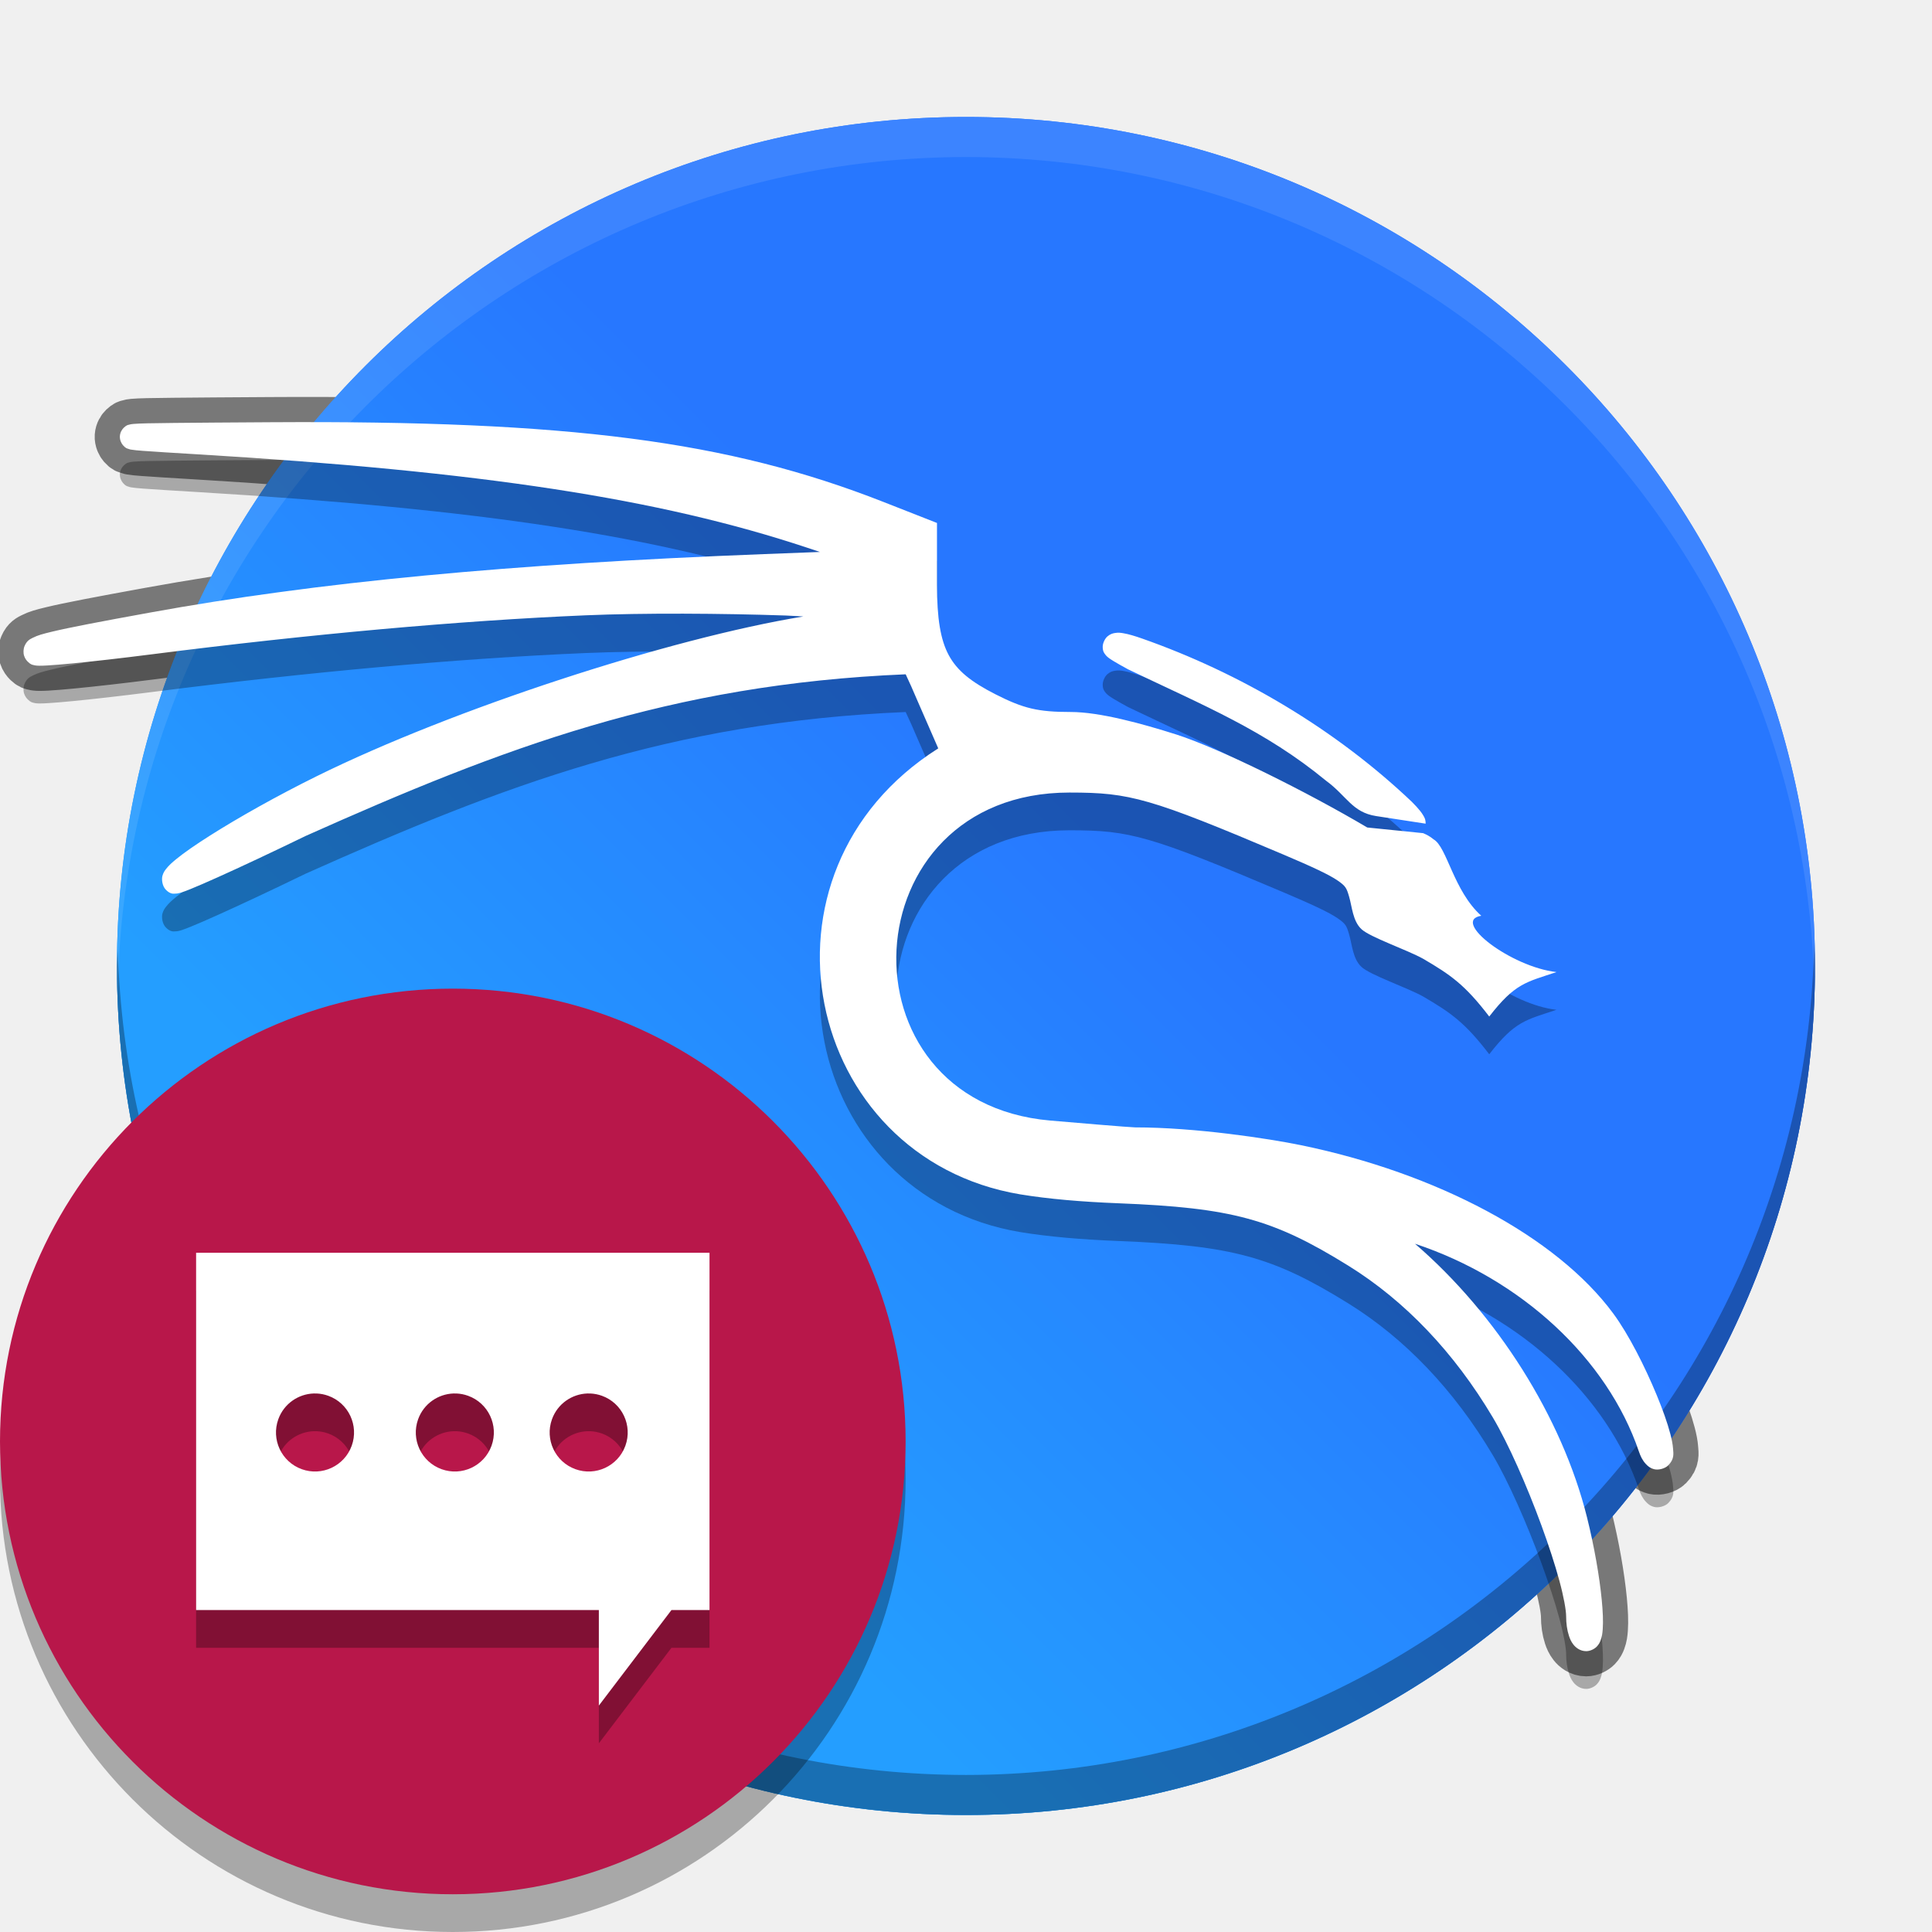
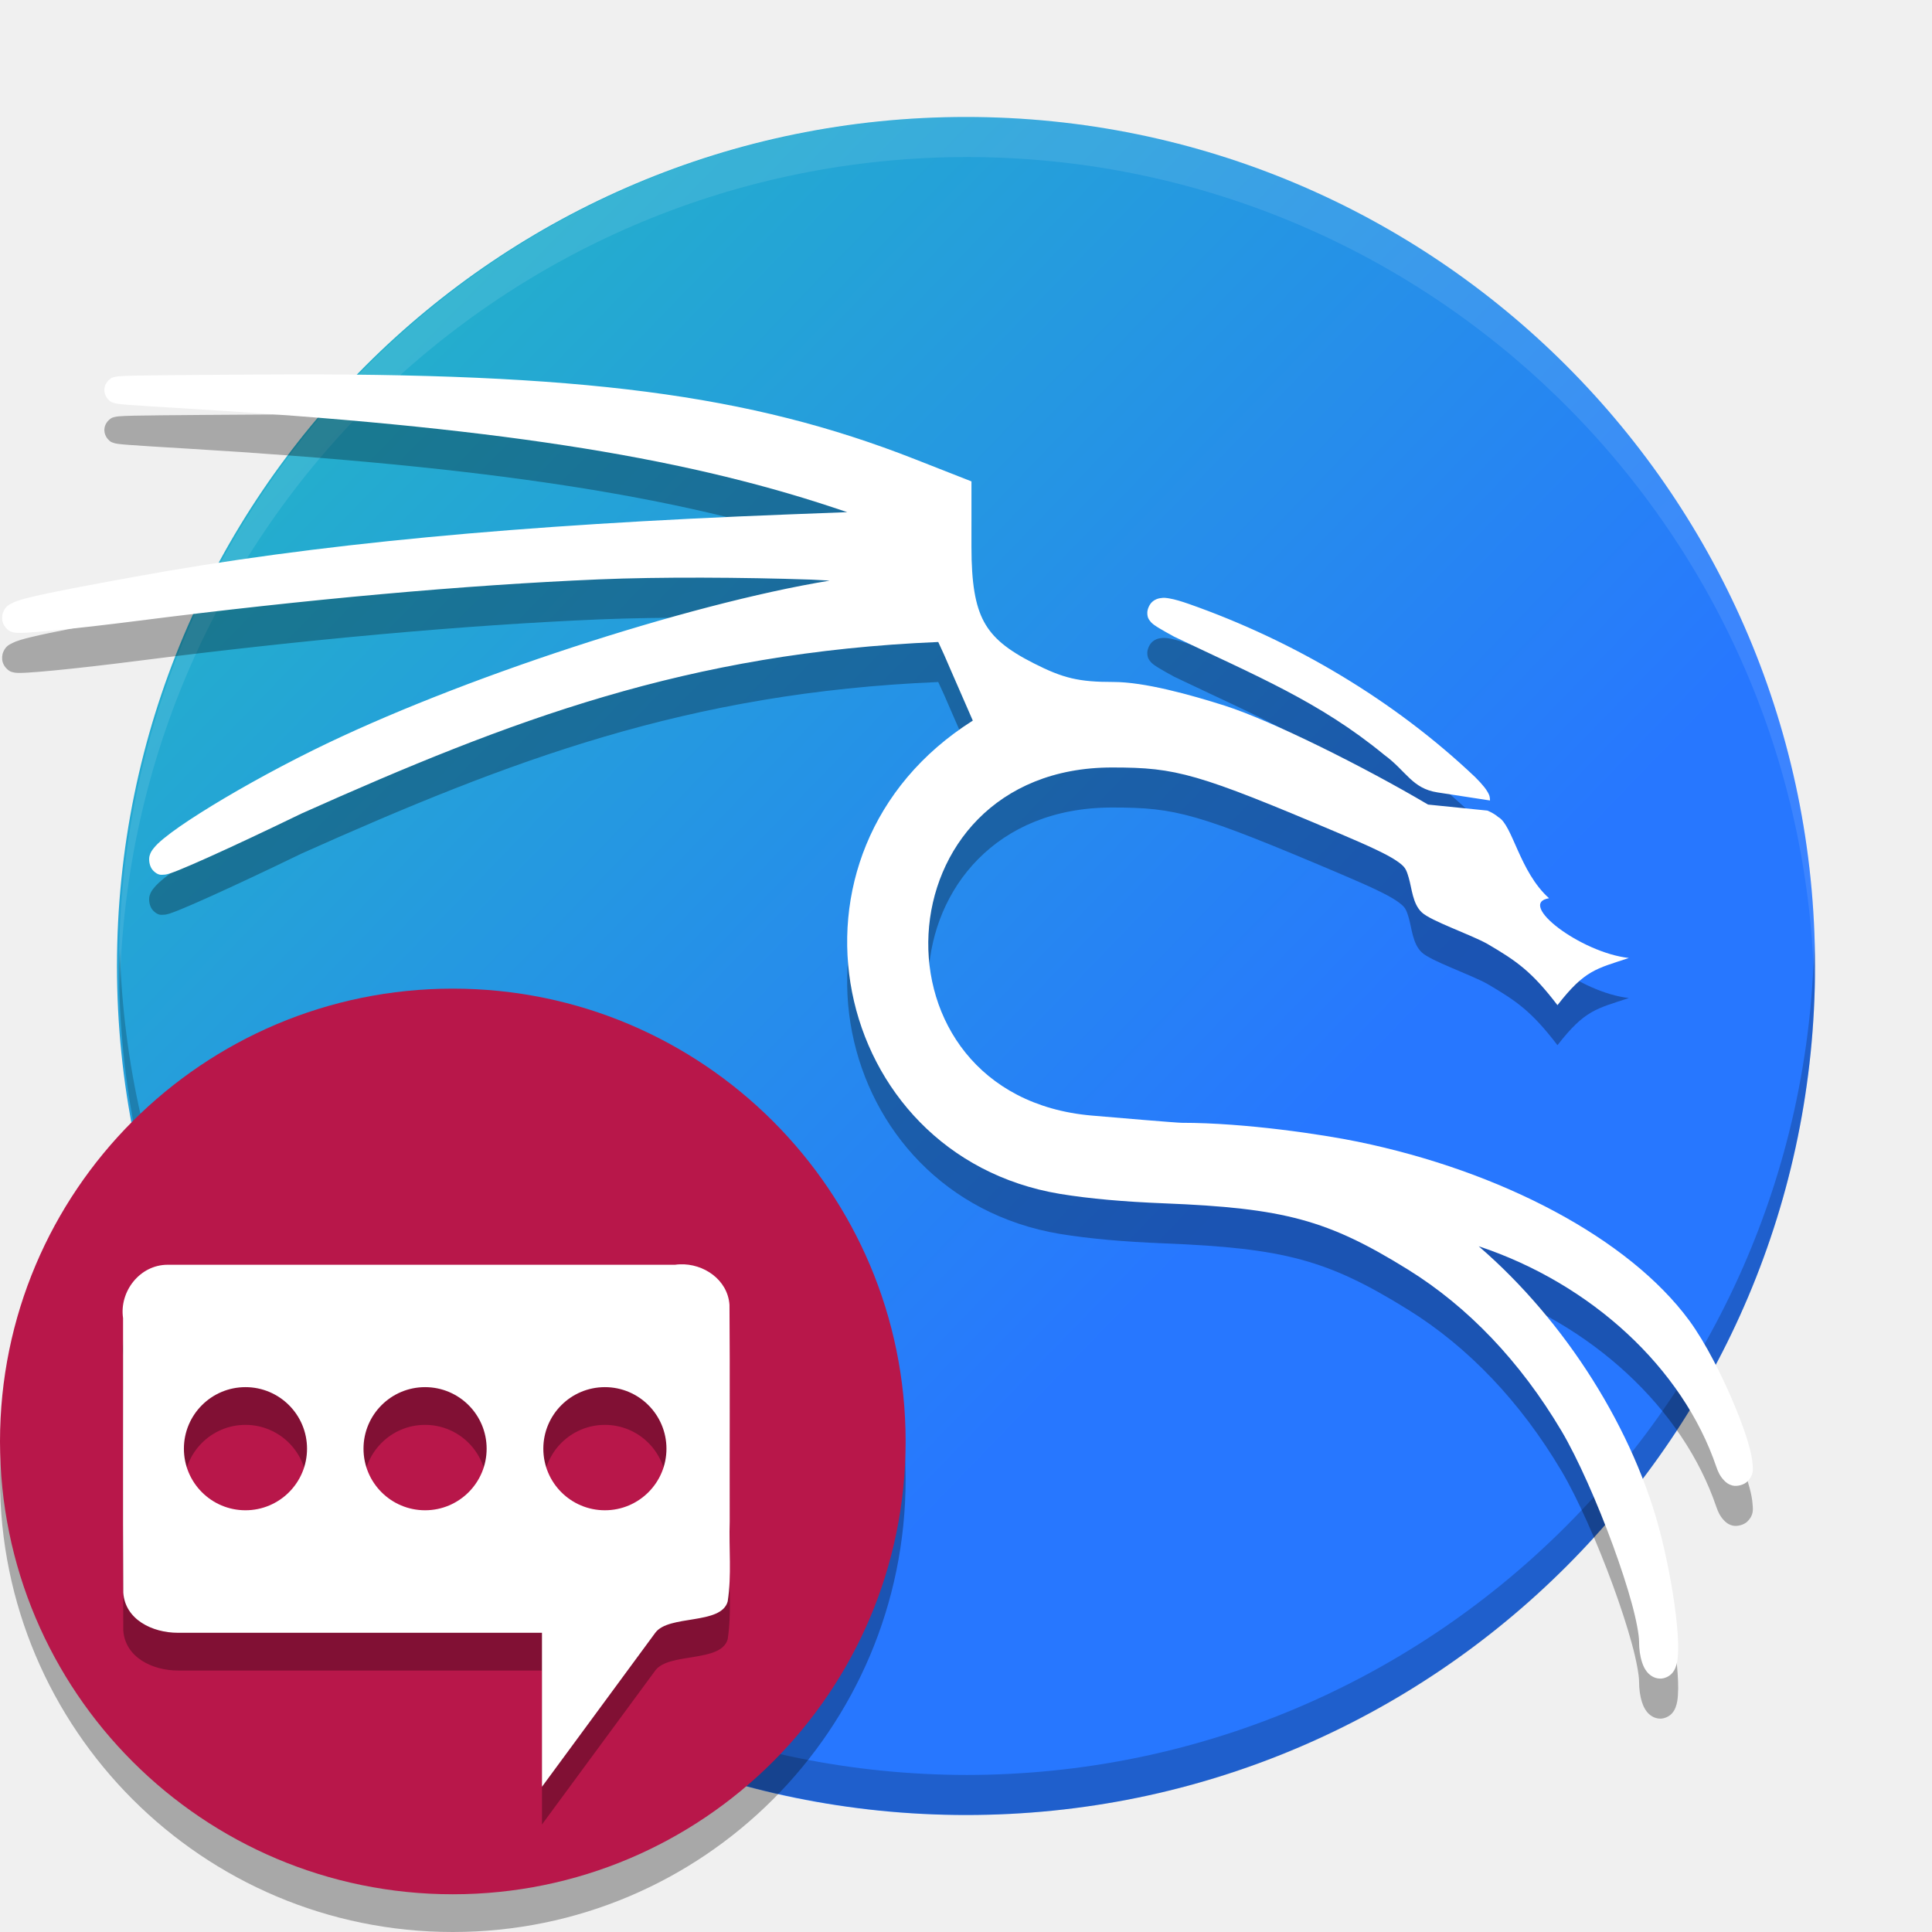
- <svg xmlns="http://www.w3.org/2000/svg" xmlns:xlink="http://www.w3.org/1999/xlink" version="1" viewBox="0 0 512 512">
+ <svg xmlns="http://www.w3.org/2000/svg" version="1" viewBox="0 0 512 512">
  <defs>
-     <linearGradient id="a" x1="211.18" x2="349.73" y1="370.82" y2="232.27" gradientTransform="matrix(1.0674 0 0 1.0674 -48.852 -14.837)" gradientUnits="userSpaceOnUse">
-       <stop stop-color="#249eff" offset="0" />
+     <linearGradient id="e" x1="165.32" x2="320.01" y1="151.05" y2="300.71" gradientTransform="matrix(1.794 0 0 1.794 -250.46 -215.38)" gradientUnits="userSpaceOnUse">
+       <stop stop-color="#23bac2" offset="0" />
      <stop stop-color="#2777ff" offset="1" />
    </linearGradient>
-     <linearGradient id="b" x1="211.18" x2="349.73" y1="370.82" y2="232.27" gradientTransform="matrix(1.0606 0 0 1.0606 -62.005 -15.504)" gradientUnits="userSpaceOnUse" xlink:href="#a" />
  </defs>
-   <path d="m311.67 194.63c-8.986-2.854-20.241-5.946-27.901-5.946-8.664 0-12.511-0.904-19.949-4.684-6.565-3.335-10.176-6.288-12.379-10.354-2.202-4.065-3.13-9.733-3.13-18.672v-16.383l-14.196-5.574c-41.238-16.188-83.361-21.615-162.38-21.122-11.223 0.07-19.647 0.123-25.586 0.188-5.939 0.064-9.184 0.113-10.847 0.268-0.208 0.019-0.392 0.037-0.649 0.085-0.128 0.024-0.271 0.05-0.511 0.126-0.24 0.076-0.571 0.05-1.35 0.799-0.39 0.374-0.957 1.147-1.024 2.208-0.067 1.06 0.435 1.974 0.817 2.413 0.765 0.879 1.126 0.859 1.371 0.953 0.489 0.188 0.648 0.19 0.852 0.227 0.818 0.145 1.715 0.213 3.185 0.326 2.94 0.225 7.718 0.512 14.104 0.895 75.641 4.536 122.62 11.76 161.73 24.739l3.465 1.151-14.651 0.563c-67.708 2.605-118.58 7.437-162.87 15.496-13.405 2.439-21.377 3.96-26.03 5.081-2.326 0.561-3.748 0.936-5.063 1.613-0.657 0.338-1.53 0.682-2.17 2.175-0.32 0.747-0.372 1.805-0.122 2.579 0.249 0.774 0.652 1.251 0.977 1.577 0.814 0.814 1.258 0.814 1.556 0.895 0.297 0.082 0.482 0.104 0.65 0.124 0.337 0.039 0.594 0.046 0.884 0.048 0.579 5e-3 1.25-0.022 2.079-0.069 1.658-0.095 3.911-0.282 6.651-0.546 5.48-0.529 12.878-1.368 20.918-2.394 42.17-5.381 81.733-8.938 115.1-10.352 15.244-0.646 36.083-0.524 53.032 0.055 1.854 0.063 2.913 0.182 4.663 0.255-35.416 5.793-92.888 24.49-129.04 42.369-10.457 5.17-20.717 10.947-28.231 15.712-3.757 2.383-6.811 4.493-8.963 6.255-1.076 0.881-1.917 1.633-2.632 2.549-0.357 0.458-0.725 0.936-0.98 1.836-0.255 0.9-0.089 2.706 0.932 3.727 1.236 1.236 2.056 0.999 2.459 0.997 0.403-2e-3 0.61-0.047 0.8-0.085 0.381-0.076 0.649-0.161 0.96-0.263 0.622-0.204 1.35-0.481 2.258-0.848 1.816-0.734 4.306-1.815 7.341-3.18 6.069-2.728 14.288-6.583 23.235-10.922 52.224-23.339 96.411-40.206 158.98-42.823 0.898 1.889 1.995 4.337 3.186 7.154l5.445 12.477c-51.997 32.877-35.652 108.59 21.731 118.19 7.551 1.234 16.148 1.97 26.036 2.363 30.078 1.195 40.907 4.138 60.891 16.527 15.009 9.305 28.051 22.962 38.329 40.263 4.072 6.854 9.027 18.101 12.871 28.605 1.922 5.252 3.578 10.336 4.739 14.6 1.162 4.265 1.791 7.836 1.796 9.409 5e-3 1.94 0.242 3.699 0.76 5.256 0.259 0.778 0.567 1.515 1.162 2.279 0.595 0.764 1.748 1.757 3.397 1.757 1.094 0 2.208-0.594 2.795-1.203 0.588-0.609 0.84-1.176 1.03-1.681 0.378-1.011 0.483-1.909 0.558-2.95 0.15-2.083 0.036-4.669-0.261-7.737-0.593-6.136-1.96-14.085-3.916-21.937-6.593-26.462-23.925-53.822-45.578-72.465 28.163 9.346 50.969 30.455 59.336 55.05 0.433 1.272 0.932 2.34 1.863 3.34 0.466 0.5 1.057 1.063 2.183 1.361 1.126 0.297 2.865-0.154 3.715-1.005 1.7-1.7 1.383-3.134 1.3-4.372-0.083-1.238-0.347-2.527-0.73-3.989-0.765-2.924-2.036-6.48-3.611-10.284-3.149-7.609-7.436-16.078-11.483-21.576-15.054-20.449-46.908-37.269-82.78-44.641-8.556-1.758-27.951-4.72-43.986-4.72-1.167 0-16.816-1.315-22.482-1.81-57.063-4.983-53.228-86.924 5.093-86.924 8.291 0 13.419 0.372 21.095 2.582s17.924 6.345 35.641 13.86c7.728 3.278 12.087 5.324 14.304 6.844s2.414 2.04 3.07 4.25c0.798 2.686 0.963 6.5 3.279 8.663 2.316 2.163 12.046 5.458 16.361 7.854 7.357 4.308 11.087 6.908 17.509 15.303 6.837-8.823 9.726-9.08 17.83-11.78-12.084-1.349-28.116-13.621-19.938-14.921-7.388-6.623-9.067-18.263-12.662-20.265-0.835-0.714-1.775-1.224-2.747-1.629l-14.808-1.501c-15.914-9.412-39.012-20.931-50.658-24.665zm66.137 23.649c0-1.222-0.358-1.698-0.612-2.15s-0.52-0.817-0.82-1.196c-0.599-0.759-1.338-1.555-2.236-2.456-20.302-19.282-45.466-34.116-71.498-43.267-1.928-0.671-3.502-1.151-4.91-1.389-0.704-0.119-1.328-0.236-2.334-0.057-0.503 0.089-1.181 0.257-1.912 0.89-0.731 0.633-1.258 1.853-1.258 2.761 0 1.236 0.427 1.686 0.639 1.983 0.211 0.298 0.359 0.437 0.485 0.556 0.251 0.239 0.421 0.361 0.602 0.493 0.363 0.262 0.744 0.505 1.216 0.791 0.944 0.573 2.216 1.291 3.779 2.141 20.272 9.707 36.28 16.203 52.446 29.501 5.529 4.04 6.934 8.409 13.303 9.387z" color="#000000" color-rendering="auto" dominant-baseline="auto" fill="#fff" image-rendering="auto" opacity=".5" shape-rendering="auto" solid-color="#000000" stroke="#000" stroke-width="13.344" style="font-feature-settings:normal;font-variant-alternates:normal;font-variant-caps:normal;font-variant-ligatures:normal;font-variant-numeric:normal;font-variant-position:normal;isolation:auto;mix-blend-mode:normal;shape-padding:0;text-decoration-color:#000000;text-decoration-line:none;text-decoration-style:solid;text-indent:0;text-orientation:mixed;text-transform:none;white-space:normal" />
-   <g stroke-width="1">
-     <circle cx="255.99" cy="256" r="225" fill="url(#b)" />
-     <path d="m480.77 249.78a225 225 0 0 1-224.78 220.6 225 225 0 0 1-224.78-218.8 225 225 0 0 0-0.22 4.402 225 225 0 0 0 225 225 225 225 0 0 0 225-225 225 225 0 0 0-0.22-6.214z" opacity=".3" />
-     <path d="m255.99 31.001a225 225 0 0 0-225 225 225 225 0 0 0 0.22 6.204 225 225 0 0 1 224.78-220.59 225 225 0 0 1 224.78 218.79 225 225 0 0 0 0.22-4.391 225 225 0 0 0-225-225z" fill="#fff" opacity=".1" />
-     <circle cx="255.99" cy="256" r="225" fill="url(#b)" />
+   <circle cx="256" cy="256" r="225" fill="url(#e)" />
+   <g transform="translate(.55099)">
+     <path d="m480.23 249.78a224.73 225 0 0 1-224.51 220.6 224.73 225 0 0 1-224.51-218.8 224.73 225 0 0 0-0.219 4.402 224.73 225 0 0 0 224.73 225 224.73 225 0 0 0 224.73-225 224.73 225 0 0 0-0.219-6.214z" opacity=".2" stroke-width=".999" />
+     <path d="m255.72 31.001a224.73 225 0 0 0-224.73 225 224.73 225 0 0 0 0.219 6.204 224.73 225 0 0 1 224.51-220.59 224.73 225 0 0 1 224.51 218.78 224.73 225 0 0 0 0.219-4.391 224.73 225 0 0 0-224.73-225z" fill="#fff" opacity=".1" stroke-width=".999" />
+     <path d="m324.13 197.65c-9.535-3.028-21.479-6.31-29.607-6.31-9.194 0-13.276-0.96-21.169-4.97-6.967-3.539-10.798-6.673-13.136-10.987-2.337-4.314-3.321-10.328-3.321-19.814v-17.385l-15.064-5.914c-43.76-17.178-88.458-22.937-172.31-22.414-11.909 0.074-20.848 0.131-27.151 0.199-6.302 0.068-9.746 0.12-11.51 0.285-0.221 0.021-0.416 0.04-0.689 0.09-0.136 0.025-0.287 0.053-0.542 0.134-0.255 0.081-0.606 0.053-1.433 0.848-0.413 0.397-1.016 1.218-1.087 2.342-0.071 1.125 0.461 2.094 0.867 2.561 0.812 0.933 1.195 0.911 1.455 1.011 0.519 0.199 0.687 0.202 0.904 0.241 0.868 0.154 1.82 0.226 3.38 0.346 3.12 0.239 8.19 0.544 14.966 0.95 80.266 4.813 130.12 12.479 171.62 26.252l3.677 1.221-15.547 0.597c-71.848 2.764-125.83 7.891-172.83 16.444-14.225 2.588-22.684 4.202-27.622 5.392-2.469 0.595-3.978 0.994-5.372 1.712-0.697 0.359-1.623 0.723-2.303 2.308-0.34 0.792-0.394 1.916-0.13 2.737 0.264 0.821 0.692 1.328 1.037 1.673 0.864 0.864 1.335 0.863 1.651 0.95 0.316 0.087 0.511 0.11 0.69 0.131 0.358 0.042 0.63 0.048 0.938 0.051 0.615 5e-3 1.326-0.023 2.206-0.073 1.759-0.1 4.15-0.299 7.058-0.579 5.815-0.561 13.665-1.452 22.197-2.54 44.749-5.71 86.731-9.484 122.14-10.985 16.176-0.686 38.289-0.557 56.275 0.058 1.968 0.067 3.091 0.193 4.948 0.271-37.582 6.148-98.568 25.988-136.93 44.96-11.096 5.486-21.984 11.616-29.957 16.673-3.987 2.528-7.228 4.767-9.511 6.638-1.141 0.935-2.035 1.733-2.793 2.705-0.379 0.486-0.769 0.993-1.04 1.948-0.271 0.955-0.095 2.872 0.989 3.955 1.312 1.312 2.182 1.06 2.609 1.058 0.428-2e-3 0.647-0.05 0.849-0.09 0.404-0.081 0.689-0.171 1.019-0.279 0.66-0.216 1.433-0.511 2.397-0.9 1.927-0.779 4.569-1.927 7.79-3.374 6.44-2.895 15.162-6.985 24.656-11.59 55.417-24.766 102.31-42.665 168.7-45.442 0.953 2.005 2.117 4.602 3.381 7.592l5.777 13.24c-55.177 34.887-37.832 115.23 23.06 125.42 8.012 1.309 17.135 2.091 27.628 2.508 31.917 1.268 43.408 4.392 64.614 17.538 15.927 9.874 29.766 24.366 40.673 42.725 4.321 7.273 9.579 19.208 13.658 30.354 2.039 5.574 3.797 10.968 5.029 15.493 1.233 4.525 1.901 8.316 1.905 9.984 5e-3 2.059 0.257 3.925 0.806 5.577 0.275 0.826 0.602 1.608 1.234 2.419 0.632 0.811 1.855 1.864 3.605 1.864 1.161 0 2.343-0.63 2.966-1.276 0.623-0.646 0.892-1.248 1.092-1.784 0.401-1.073 0.512-2.025 0.592-3.131 0.159-2.211 0.038-4.954-0.277-8.21-0.629-6.511-2.079-14.946-4.155-23.278-6.996-28.08-25.388-57.113-48.365-76.896 29.885 9.918 54.086 32.317 62.964 58.416 0.459 1.35 0.989 2.483 1.977 3.544 0.494 0.531 1.121 1.128 2.316 1.444 1.195 0.315 3.04-0.164 3.942-1.066 1.804-1.804 1.468-3.325 1.38-4.639s-0.368-2.682-0.774-4.233c-0.812-3.103-2.161-6.876-3.832-10.913-3.342-8.075-7.891-17.061-12.185-22.895-15.975-21.699-49.776-39.548-87.842-47.371-9.079-1.866-29.66-5.009-46.676-5.009-1.238 0-17.844-1.396-23.857-1.921-60.552-5.287-56.483-92.239 5.404-92.239 8.798 0 14.24 0.395 22.385 2.739 8.145 2.345 19.02 6.733 37.82 14.708 8.201 3.479 12.826 5.65 15.179 7.263 2.353 1.613 2.561 2.165 3.258 4.509 0.847 2.85 1.022 6.898 3.479 9.193 2.458 2.295 12.783 5.792 17.361 8.334 7.806 4.572 11.765 7.33 18.58 16.239 7.255-9.363 10.321-9.635 18.92-12.5-12.823-1.432-29.835-14.454-21.157-15.833-7.84-7.028-9.622-19.38-13.436-21.504-0.886-0.758-1.884-1.299-2.915-1.728l-15.713-1.593c-16.887-9.988-41.398-22.211-53.756-26.173zm70.181 25.095c0-1.297-0.38-1.802-0.65-2.282-0.27-0.48-0.552-0.867-0.87-1.269-0.636-0.806-1.42-1.65-2.373-2.607-21.543-20.461-48.246-36.202-75.87-45.913-2.046-0.712-3.716-1.221-5.21-1.474-0.747-0.126-1.409-0.25-2.477-0.061-0.534 0.095-1.253 0.273-2.029 0.944-0.776 0.672-1.335 1.967-1.335 2.93 0 1.311 0.453 1.789 0.678 2.105 0.224 0.316 0.381 0.464 0.514 0.59 0.266 0.253 0.446 0.383 0.639 0.523 0.385 0.279 0.79 0.535 1.29 0.839 1.001 0.608 2.352 1.369 4.01 2.272 21.512 10.3 38.498 17.194 55.653 31.305 5.867 4.287 7.358 8.923 14.116 9.961z" color="#000000" color-rendering="auto" dominant-baseline="auto" image-rendering="auto" opacity=".3" shape-rendering="auto" solid-color="#000000" stroke-width=".677" style="font-feature-settings:normal;font-variant-alternates:normal;font-variant-caps:normal;font-variant-ligatures:normal;font-variant-numeric:normal;font-variant-position:normal;isolation:auto;mix-blend-mode:normal;shape-padding:0;text-decoration-color:#000000;text-decoration-line:none;text-decoration-style:solid;text-indent:0;text-orientation:mixed;text-transform:none;white-space:normal" />
+     <path d="m324.13 187.04c-9.535-3.028-21.479-6.31-29.607-6.31-9.194 0-13.276-0.96-21.169-4.97-6.967-3.539-10.798-6.673-13.136-10.987-2.337-4.314-3.321-10.328-3.321-19.814v-17.385l-15.064-5.914c-43.76-17.178-88.458-22.937-172.31-22.414-11.909 0.074-20.848 0.131-27.151 0.199-6.302 0.068-9.746 0.12-11.51 0.285-0.221 0.021-0.416 0.04-0.689 0.09-0.136 0.025-0.287 0.053-0.542 0.134-0.255 0.081-0.606 0.053-1.433 0.848-0.413 0.397-1.016 1.218-1.087 2.342-0.071 1.125 0.461 2.094 0.867 2.561 0.812 0.933 1.195 0.911 1.455 1.011 0.519 0.199 0.687 0.202 0.904 0.241 0.868 0.154 1.82 0.226 3.38 0.346 3.12 0.239 8.19 0.544 14.966 0.95 80.266 4.813 130.12 12.479 171.62 26.252l3.677 1.221-15.547 0.597c-71.848 2.764-125.83 7.891-172.83 16.444-14.225 2.588-22.684 4.202-27.622 5.392-2.469 0.595-3.978 0.994-5.372 1.712-0.697 0.359-1.623 0.723-2.303 2.308-0.34 0.792-0.394 1.916-0.13 2.737 0.264 0.821 0.692 1.328 1.037 1.673 0.864 0.864 1.335 0.863 1.651 0.95 0.316 0.087 0.511 0.11 0.69 0.131 0.358 0.042 0.63 0.048 0.938 0.051 0.615 5e-3 1.326-0.023 2.206-0.073 1.759-0.1 4.15-0.299 7.058-0.579 5.815-0.561 13.665-1.452 22.197-2.54 44.749-5.71 86.731-9.484 122.14-10.985 16.176-0.686 38.289-0.557 56.275 0.058 1.968 0.067 3.091 0.193 4.948 0.271-37.582 6.148-98.568 25.988-136.93 44.96-11.096 5.486-21.984 11.616-29.957 16.673-3.987 2.528-7.228 4.767-9.511 6.638-1.141 0.935-2.035 1.733-2.793 2.705-0.379 0.486-0.769 0.993-1.04 1.948-0.271 0.955-0.095 2.872 0.989 3.955 1.312 1.312 2.182 1.06 2.609 1.058 0.428-2e-3 0.647-0.05 0.849-0.09 0.404-0.081 0.689-0.171 1.019-0.279 0.66-0.216 1.433-0.511 2.397-0.9 1.927-0.779 4.569-1.927 7.79-3.374 6.44-2.895 15.162-6.985 24.656-11.59 55.417-24.766 102.31-42.665 168.7-45.442 0.953 2.005 2.117 4.602 3.381 7.592l5.777 13.24c-55.177 34.887-37.832 115.23 23.06 125.42 8.012 1.309 17.135 2.091 27.628 2.508 31.917 1.268 43.408 4.392 64.614 17.538 15.927 9.874 29.766 24.366 40.673 42.725 4.321 7.273 9.579 19.208 13.658 30.354 2.039 5.574 3.797 10.968 5.029 15.493 1.233 4.525 1.901 8.316 1.905 9.984 5e-3 2.059 0.257 3.925 0.806 5.577 0.275 0.826 0.602 1.608 1.234 2.419 0.632 0.811 1.855 1.864 3.605 1.864 1.161 0 2.343-0.63 2.966-1.276 0.623-0.646 0.892-1.248 1.092-1.784 0.401-1.073 0.512-2.025 0.592-3.131 0.159-2.211 0.038-4.954-0.277-8.21-0.629-6.511-2.079-14.946-4.155-23.278-6.996-28.08-25.388-57.113-48.365-76.896 29.885 9.918 54.086 32.317 62.964 58.416 0.459 1.35 0.989 2.483 1.977 3.544 0.494 0.531 1.121 1.128 2.316 1.444 1.195 0.315 3.04-0.164 3.942-1.066 1.804-1.804 1.468-3.325 1.38-4.639s-0.368-2.682-0.774-4.233c-0.812-3.103-2.161-6.876-3.832-10.913-3.342-8.075-7.891-17.061-12.185-22.895-15.975-21.699-49.776-39.548-87.842-47.371-9.079-1.866-29.66-5.009-46.676-5.009-1.238 0-17.844-1.396-23.857-1.921-60.552-5.287-56.483-92.239 5.404-92.239 8.798 0 14.24 0.395 22.385 2.739 8.145 2.345 19.02 6.733 37.82 14.708 8.201 3.479 12.826 5.65 15.179 7.263 2.353 1.613 2.561 2.165 3.258 4.509 0.847 2.85 1.022 6.898 3.479 9.193 2.458 2.295 12.783 5.792 17.361 8.334 7.806 4.572 11.765 7.33 18.58 16.239 7.255-9.363 10.321-9.635 18.92-12.5-12.823-1.432-29.835-14.454-21.157-15.833-7.84-7.028-9.622-19.38-13.436-21.504-0.886-0.758-1.884-1.299-2.915-1.728l-15.713-1.593c-16.887-9.988-41.398-22.211-53.756-26.173zm70.181 25.095c0-1.297-0.38-1.802-0.65-2.282-0.27-0.48-0.552-0.867-0.87-1.27-0.636-0.806-1.42-1.65-2.373-2.607-21.543-20.461-48.246-36.202-75.87-45.913-2.046-0.712-3.716-1.221-5.21-1.474-0.747-0.126-1.409-0.25-2.477-0.061-0.534 0.095-1.253 0.273-2.029 0.944-0.776 0.672-1.335 1.967-1.335 2.93 0 1.311 0.453 1.789 0.678 2.105s0.381 0.464 0.514 0.59c0.266 0.253 0.446 0.383 0.639 0.523 0.385 0.279 0.79 0.535 1.29 0.839 1.001 0.608 2.352 1.369 4.01 2.272 21.512 10.3 38.498 17.194 55.653 31.305 5.867 4.287 7.358 8.923 14.116 9.961z" color="#000000" color-rendering="auto" dominant-baseline="auto" fill="#fff" image-rendering="auto" shape-rendering="auto" solid-color="#000000" stroke-width=".677" style="font-feature-settings:normal;font-variant-alternates:normal;font-variant-caps:normal;font-variant-ligatures:normal;font-variant-numeric:normal;font-variant-position:normal;isolation:auto;mix-blend-mode:normal;shape-padding:0;text-decoration-color:#000000;text-decoration-line:none;text-decoration-style:solid;text-indent:0;text-orientation:mixed;text-transform:none;white-space:normal" />
  </g>
-   <path d="m480.78 249.78a225 225 0 0 1-224.78 220.6 225 225 0 0 1-224.78-218.8 225 225 0 0 0-0.22 4.402 225 225 0 0 0 225 225 225 225 0 0 0 225-225 225 225 0 0 0-0.22-6.214z" opacity=".3" />
-   <path d="m256 31.001a225 225 0 0 0-225 225 225 225 0 0 0 0.22 6.204 225 225 0 0 1 224.78-220.59 225 225 0 0 1 224.78 218.78 225 225 0 0 0 0.22-4.391 225 225 0 0 0-225-225z" fill="#fff" opacity=".1" />
-   <path d="m311.67 204.63c-8.986-2.854-20.241-5.946-27.901-5.946-8.664 0-12.511-0.904-19.949-4.684-6.565-3.335-10.176-6.288-12.379-10.354-2.202-4.065-3.13-9.733-3.13-18.672v-16.383l-14.196-5.574c-41.238-16.188-83.361-21.615-162.38-21.122-11.223 0.07-19.647 0.123-25.586 0.188-5.939 0.064-9.184 0.113-10.847 0.268-0.208 0.019-0.392 0.037-0.649 0.085-0.128 0.024-0.271 0.05-0.511 0.126-0.24 0.076-0.571 0.05-1.35 0.799-0.39 0.374-0.957 1.147-1.024 2.208-0.067 1.06 0.435 1.974 0.817 2.413 0.765 0.879 1.126 0.859 1.371 0.953 0.489 0.188 0.648 0.19 0.852 0.227 0.818 0.145 1.715 0.213 3.185 0.326 2.94 0.225 7.718 0.512 14.104 0.895 75.641 4.536 122.62 11.76 161.73 24.739l3.465 1.151-14.651 0.563c-67.708 2.605-118.58 7.437-162.87 15.496-13.405 2.439-21.377 3.96-26.03 5.081-2.326 0.561-3.748 0.936-5.063 1.613-0.657 0.338-1.53 0.682-2.17 2.175-0.32 0.747-0.372 1.805-0.122 2.579 0.249 0.774 0.652 1.251 0.977 1.577 0.814 0.814 1.258 0.814 1.556 0.895 0.297 0.082 0.482 0.104 0.65 0.124 0.337 0.039 0.594 0.046 0.884 0.048 0.579 5e-3 1.25-0.022 2.079-0.069 1.658-0.095 3.911-0.282 6.651-0.546 5.48-0.529 12.878-1.368 20.918-2.394 42.17-5.381 81.733-8.938 115.1-10.352 15.244-0.646 36.083-0.524 53.032 0.055 1.854 0.063 2.913 0.181 4.663 0.255-35.416 5.793-92.888 24.49-129.04 42.369-10.457 5.17-20.717 10.947-28.231 15.712-3.757 2.383-6.811 4.493-8.963 6.255-1.076 0.881-1.917 1.633-2.632 2.549-0.357 0.458-0.725 0.936-0.98 1.836-0.255 0.9-0.089 2.706 0.932 3.727 1.236 1.236 2.056 0.999 2.459 0.997 0.403-2e-3 0.61-0.047 0.8-0.085 0.381-0.076 0.649-0.161 0.96-0.263 0.622-0.204 1.35-0.481 2.258-0.848 1.816-0.734 4.306-1.815 7.341-3.18 6.069-2.728 14.288-6.583 23.235-10.922 52.224-23.339 96.411-40.206 158.98-42.823 0.898 1.889 1.995 4.337 3.186 7.154l5.445 12.477c-51.997 32.877-35.652 108.59 21.731 118.19 7.551 1.234 16.148 1.97 26.036 2.363 30.078 1.195 40.907 4.138 60.891 16.527 15.009 9.305 28.051 22.962 38.329 40.263 4.072 6.854 9.027 18.101 12.871 28.605 1.922 5.252 3.578 10.336 4.739 14.6 1.162 4.265 1.791 7.836 1.796 9.409 5e-3 1.94 0.242 3.699 0.76 5.256 0.259 0.778 0.567 1.515 1.162 2.279 0.595 0.764 1.748 1.757 3.397 1.757 1.094 0 2.208-0.594 2.795-1.203 0.588-0.609 0.84-1.176 1.03-1.681 0.378-1.011 0.483-1.909 0.558-2.95 0.15-2.083 0.036-4.669-0.261-7.737-0.593-6.136-1.96-14.085-3.916-21.937-6.593-26.462-23.925-53.822-45.578-72.465 28.163 9.346 50.969 30.455 59.336 55.05 0.433 1.272 0.932 2.34 1.863 3.34 0.466 0.5 1.057 1.063 2.183 1.361 1.126 0.297 2.865-0.154 3.715-1.005 1.7-1.7 1.383-3.134 1.3-4.372-0.083-1.238-0.347-2.527-0.73-3.989-0.765-2.924-2.036-6.48-3.611-10.284-3.149-7.609-7.436-16.078-11.483-21.576-15.054-20.449-46.908-37.269-82.78-44.641-8.556-1.758-27.951-4.72-43.986-4.72-1.167 0-16.816-1.315-22.482-1.81-57.063-4.983-53.228-86.924 5.093-86.924 8.291 0 13.419 0.372 21.095 2.582s17.924 6.345 35.641 13.86c7.728 3.278 12.087 5.324 14.304 6.844s2.414 2.04 3.07 4.25c0.798 2.686 0.963 6.5 3.279 8.663 2.316 2.163 12.046 5.458 16.361 7.854 7.357 4.308 11.087 6.908 17.509 15.303 6.837-8.823 9.726-9.08 17.83-11.78-12.084-1.349-28.116-13.621-19.938-14.921-7.388-6.623-9.067-18.263-12.662-20.265-0.835-0.714-1.775-1.224-2.747-1.629l-14.808-1.501c-15.914-9.412-39.012-20.931-50.658-24.665zm66.137 23.649c0-1.222-0.358-1.698-0.612-2.15s-0.52-0.817-0.82-1.196c-0.599-0.759-1.338-1.555-2.236-2.456-20.302-19.282-45.466-34.116-71.498-43.267-1.928-0.671-3.502-1.151-4.91-1.389-0.704-0.119-1.328-0.236-2.334-0.057-0.503 0.089-1.181 0.257-1.912 0.89-0.731 0.633-1.258 1.853-1.258 2.761 0 1.236 0.427 1.686 0.639 1.983 0.211 0.298 0.359 0.437 0.485 0.556 0.251 0.239 0.421 0.361 0.602 0.493 0.363 0.262 0.744 0.505 1.216 0.791 0.944 0.573 2.216 1.291 3.779 2.141 20.272 9.707 36.28 16.203 52.446 29.501 5.529 4.04 6.934 8.409 13.303 9.387z" color="#000000" color-rendering="auto" dominant-baseline="auto" image-rendering="auto" opacity=".3" shape-rendering="auto" solid-color="#000000" stroke-width=".667" style="font-feature-settings:normal;font-variant-alternates:normal;font-variant-caps:normal;font-variant-ligatures:normal;font-variant-numeric:normal;font-variant-position:normal;isolation:auto;mix-blend-mode:normal;shape-padding:0;text-decoration-color:#000000;text-decoration-line:none;text-decoration-style:solid;text-indent:0;text-orientation:mixed;text-transform:none;white-space:normal" />
-   <path d="m311.67 194.63c-8.986-2.854-20.241-5.946-27.901-5.946-8.664 0-12.511-0.904-19.949-4.684-6.565-3.335-10.176-6.288-12.379-10.354-2.202-4.065-3.13-9.733-3.13-18.672v-16.383l-14.196-5.574c-41.238-16.188-83.361-21.615-162.38-21.122-11.223 0.07-19.647 0.123-25.586 0.188-5.939 0.064-9.184 0.113-10.847 0.268-0.208 0.019-0.392 0.037-0.649 0.085-0.128 0.024-0.271 0.05-0.511 0.126-0.24 0.076-0.571 0.05-1.35 0.799-0.39 0.374-0.957 1.147-1.024 2.208-0.067 1.06 0.435 1.974 0.817 2.413 0.765 0.879 1.126 0.859 1.371 0.953 0.489 0.188 0.648 0.19 0.852 0.227 0.818 0.145 1.715 0.213 3.185 0.326 2.94 0.225 7.718 0.512 14.104 0.895 75.641 4.536 122.62 11.76 161.73 24.739l3.465 1.151-14.651 0.563c-67.708 2.605-118.58 7.437-162.87 15.496-13.405 2.439-21.377 3.96-26.03 5.081-2.326 0.561-3.748 0.936-5.063 1.613-0.657 0.338-1.53 0.682-2.17 2.175-0.32 0.747-0.372 1.805-0.122 2.579 0.249 0.774 0.652 1.251 0.977 1.577 0.814 0.814 1.258 0.814 1.556 0.895 0.297 0.082 0.482 0.104 0.65 0.124 0.337 0.039 0.594 0.046 0.884 0.048 0.579 5e-3 1.25-0.022 2.079-0.069 1.658-0.095 3.911-0.282 6.651-0.546 5.48-0.529 12.878-1.368 20.918-2.394 42.17-5.381 81.733-8.938 115.1-10.352 15.244-0.646 36.083-0.524 53.032 0.055 1.854 0.063 2.913 0.181 4.663 0.255-35.416 5.793-92.888 24.49-129.04 42.369-10.457 5.17-20.717 10.947-28.231 15.712-3.757 2.383-6.811 4.493-8.963 6.255-1.076 0.881-1.917 1.633-2.632 2.549-0.357 0.458-0.725 0.936-0.98 1.836-0.255 0.9-0.089 2.706 0.932 3.727 1.236 1.236 2.056 0.999 2.459 0.997 0.403-2e-3 0.61-0.047 0.8-0.085 0.381-0.076 0.649-0.161 0.96-0.263 0.622-0.204 1.35-0.481 2.258-0.848 1.816-0.734 4.306-1.815 7.341-3.18 6.069-2.728 14.288-6.583 23.235-10.922 52.224-23.339 96.411-40.206 158.98-42.823 0.898 1.889 1.995 4.337 3.186 7.154l5.445 12.477c-51.997 32.877-35.652 108.59 21.731 118.19 7.551 1.234 16.148 1.97 26.036 2.363 30.078 1.195 40.907 4.138 60.891 16.527 15.009 9.305 28.051 22.962 38.329 40.263 4.072 6.854 9.027 18.101 12.871 28.605 1.922 5.252 3.578 10.336 4.739 14.6 1.162 4.265 1.791 7.836 1.796 9.409 5e-3 1.94 0.242 3.699 0.76 5.256 0.259 0.778 0.567 1.515 1.162 2.279 0.595 0.764 1.748 1.757 3.397 1.757 1.094 0 2.208-0.594 2.795-1.203 0.588-0.609 0.84-1.176 1.03-1.681 0.378-1.011 0.483-1.909 0.558-2.95 0.15-2.083 0.036-4.669-0.261-7.737-0.593-6.136-1.96-14.085-3.916-21.937-6.593-26.462-23.925-53.822-45.578-72.465 28.163 9.346 50.969 30.455 59.336 55.05 0.433 1.272 0.932 2.34 1.863 3.34 0.466 0.5 1.057 1.063 2.183 1.361 1.126 0.297 2.865-0.154 3.715-1.005 1.7-1.7 1.383-3.134 1.3-4.372-0.083-1.238-0.347-2.527-0.73-3.989-0.765-2.924-2.036-6.48-3.611-10.284-3.149-7.609-7.436-16.078-11.483-21.576-15.054-20.449-46.908-37.269-82.78-44.641-8.556-1.758-27.951-4.72-43.986-4.72-1.167 0-16.816-1.315-22.482-1.81-57.063-4.983-53.228-86.924 5.093-86.924 8.291 0 13.419 0.372 21.095 2.582s17.924 6.345 35.641 13.86c7.728 3.278 12.087 5.324 14.304 6.844s2.414 2.04 3.07 4.25c0.798 2.686 0.963 6.5 3.279 8.663 2.316 2.163 12.046 5.458 16.361 7.854 7.357 4.308 11.087 6.908 17.509 15.303 6.837-8.823 9.726-9.08 17.83-11.78-12.084-1.349-28.116-13.621-19.938-14.921-7.388-6.623-9.067-18.263-12.662-20.265-0.835-0.714-1.775-1.224-2.747-1.629l-14.808-1.501c-15.914-9.412-39.012-20.931-50.658-24.665zm66.137 23.649c0-1.222-0.358-1.698-0.612-2.15s-0.52-0.817-0.82-1.196c-0.599-0.759-1.338-1.555-2.236-2.456-20.302-19.282-45.466-34.116-71.498-43.267-1.928-0.671-3.502-1.151-4.91-1.389-0.704-0.119-1.328-0.236-2.334-0.057-0.503 0.089-1.181 0.257-1.912 0.89-0.731 0.633-1.258 1.853-1.258 2.761 0 1.236 0.427 1.686 0.639 1.983 0.211 0.298 0.359 0.437 0.485 0.556 0.251 0.239 0.421 0.361 0.602 0.493 0.363 0.262 0.744 0.505 1.216 0.791 0.944 0.573 2.216 1.291 3.779 2.141 20.272 9.707 36.28 16.203 52.446 29.501 5.529 4.04 6.934 8.409 13.303 9.387z" color="#000000" color-rendering="auto" dominant-baseline="auto" fill="#fff" image-rendering="auto" shape-rendering="auto" solid-color="#000000" stroke-width=".667" style="font-feature-settings:normal;font-variant-alternates:normal;font-variant-caps:normal;font-variant-ligatures:normal;font-variant-numeric:normal;font-variant-position:normal;isolation:auto;mix-blend-mode:normal;shape-padding:0;text-decoration-color:#000000;text-decoration-line:none;text-decoration-style:solid;text-indent:0;text-orientation:mixed;text-transform:none;white-space:normal" />
  <g transform="translate(-272)" fill-rule="evenodd">
    <path d="m512 392c0 66.275-53.725 120-120 120s-120-53.725-120-120 53.725-120 120-120 120 53.725 120 120z" opacity=".3" stroke-width="1.25" />
    <path d="m512 382c0 66.275-53.725 120-120 120s-120-53.725-120-120 53.725-120 120-120 120 53.725 120 120z" fill="#b8174a" stroke-width="1.25" />
-     <path d="m323.97 342v94.685h106.73v25.315l19.24-25.315h10.088v-94.685zm31.159 37.287c0.273-9e-3 0.547-8e-3 0.822 4e-3 1.016 0.046 2.041 0.244 3.048 0.608 5.367 1.94 8.148 7.864 6.211 13.233l-0.013 0.032c-1.952 5.363-7.885 8.129-13.249 6.178-5.363-1.95-8.135-7.878-6.188-13.243 1.481-4.088 5.273-6.672 9.368-6.813zm37.053 0c0.273-9e-3 0.547-8e-3 0.822 4e-3 1.016 0.046 2.042 0.244 3.048 0.608 5.369 1.94 8.149 7.864 6.212 13.233l-0.013 0.032c-1.955 5.363-7.883 8.129-13.248 6.178-5.365-1.95-8.135-7.878-6.19-13.243 1.482-4.088 5.274-6.672 9.368-6.813zm35.473 0c0.273-9e-3 0.547-8e-3 0.822 4e-3 1.016 0.046 2.042 0.244 3.049 0.608 5.367 1.94 8.146 7.864 6.21 13.233l-0.013 0.032c-1.952 5.363-7.883 8.129-13.246 6.178-5.365-1.95-8.136-7.878-6.19-13.243 1.481-4.088 5.272-6.672 9.367-6.813z" opacity=".3" />
-     <path d="m323.97 332v94.685h106.73v25.315l19.24-25.315h10.088v-94.685zm31.159 37.287c0.273-9e-3 0.547-8e-3 0.822 4e-3 1.016 0.046 2.041 0.244 3.048 0.608 5.367 1.94 8.148 7.864 6.211 13.233l-0.013 0.032c-1.952 5.363-7.885 8.129-13.249 6.178-5.363-1.95-8.135-7.878-6.188-13.243 1.481-4.088 5.273-6.672 9.368-6.813zm37.053 0c0.273-9e-3 0.547-8e-3 0.822 4e-3 1.016 0.046 2.042 0.244 3.048 0.608 5.369 1.94 8.149 7.864 6.212 13.233l-0.013 0.032c-1.955 5.363-7.883 8.129-13.248 6.178-5.365-1.95-8.135-7.878-6.19-13.243 1.482-4.088 5.274-6.672 9.368-6.813zm35.473 0c0.273-9e-3 0.547-8e-3 0.822 4e-3 1.016 0.046 2.042 0.244 3.049 0.608 5.367 1.94 8.146 7.864 6.21 13.233l-0.013 0.032c-1.952 5.363-7.883 8.129-13.246 6.178-5.365-1.95-8.136-7.878-6.19-13.243 1.481-4.088 5.272-6.672 9.367-6.813z" fill="#fff" />
+     <path d="m452.15 345.06c-0.42 0.018-0.84 0.056-1.258 0.115h-134.47c-7.391 0-12.846 7.125-11.809 14.143 0.04 24.25-0.08 48.504 0.06 72.752 0.485 7.138 7.704 10.633 14.465 10.633h96.49v40.807l30.029-40.807c3.584-4.87 17.481-2.004 19.193-8.316 1.07-6.958 0.296-14.099 0.531-21.139-0.041-19.147 0.083-38.297-0.062-57.441-0.452-6.674-6.864-11.013-13.17-10.746zm-115.1 32.547a16.315 16.315 0 0 1 16.316 16.316 16.315 16.315 0 0 1-16.316 16.314 16.315 16.315 0 0 1-16.314-16.314 16.315 16.315 0 0 1 16.314-16.316zm47.6 0a16.315 16.315 0 0 1 16.314 16.316 16.315 16.315 0 0 1-16.314 16.314 16.315 16.315 0 0 1-16.316-16.314 16.315 16.315 0 0 1 16.316-16.316zm47.652 0a16.315 16.315 0 0 1 16.316 16.316 16.315 16.315 0 0 1-16.316 16.314 16.315 16.315 0 0 1-16.314-16.314 16.315 16.315 0 0 1 16.314-16.316z" opacity=".3" />
+     <path d="m452.15 335.06c-0.42 0.018-0.84 0.056-1.258 0.115h-134.47c-7.391 0-12.846 7.125-11.809 14.143 0.04 24.25-0.08 48.504 0.06 72.752 0.485 7.138 7.704 10.633 14.465 10.633h96.49v40.807l30.029-40.807c3.584-4.87 17.481-2.004 19.193-8.316 1.07-6.958 0.296-14.099 0.531-21.139-0.041-19.147 0.083-38.297-0.062-57.441-0.452-6.674-6.864-11.013-13.17-10.746zm-115.1 32.547a16.315 16.315 0 0 1 16.316 16.316 16.315 16.315 0 0 1-16.316 16.314 16.315 16.315 0 0 1-16.314-16.314 16.315 16.315 0 0 1 16.314-16.316zm47.6 0a16.315 16.315 0 0 1 16.314 16.316 16.315 16.315 0 0 1-16.314 16.314 16.315 16.315 0 0 1-16.316-16.314 16.315 16.315 0 0 1 16.316-16.316zm47.652 0a16.315 16.315 0 0 1 16.316 16.316 16.315 16.315 0 0 1-16.316 16.314 16.315 16.315 0 0 1-16.314-16.314 16.315 16.315 0 0 1 16.314-16.316z" fill="#fff" />
  </g>
</svg>
